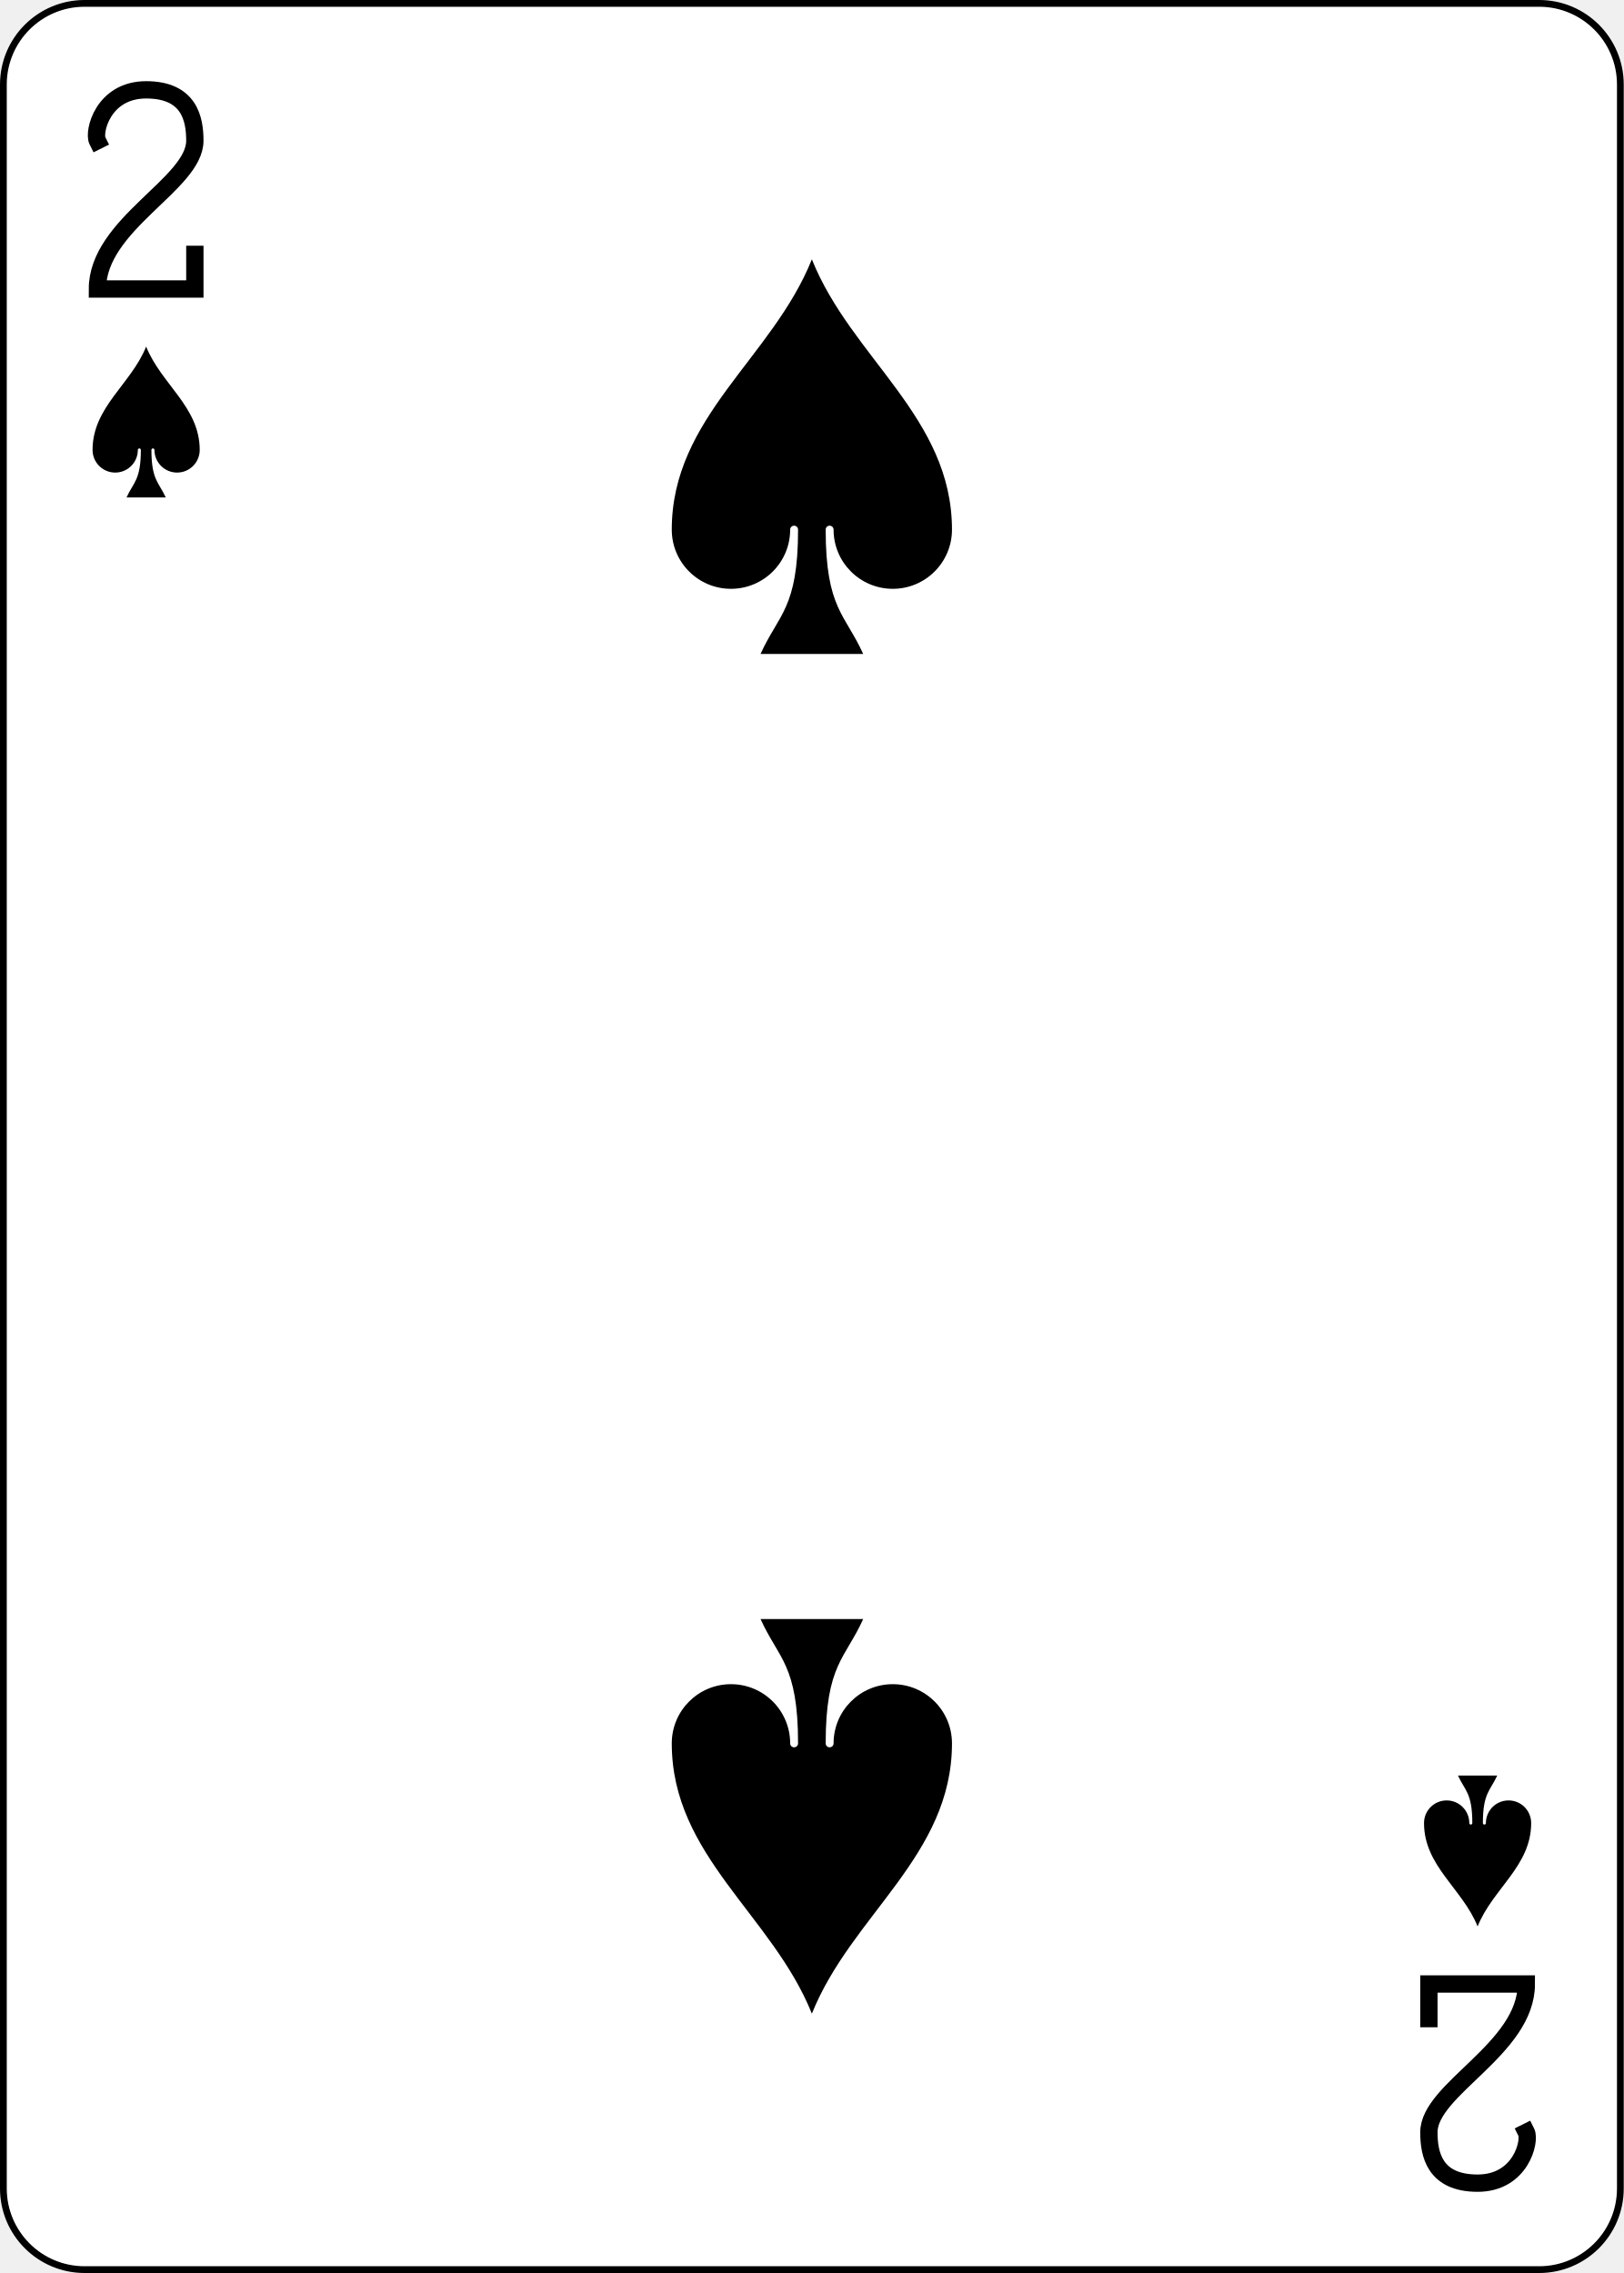
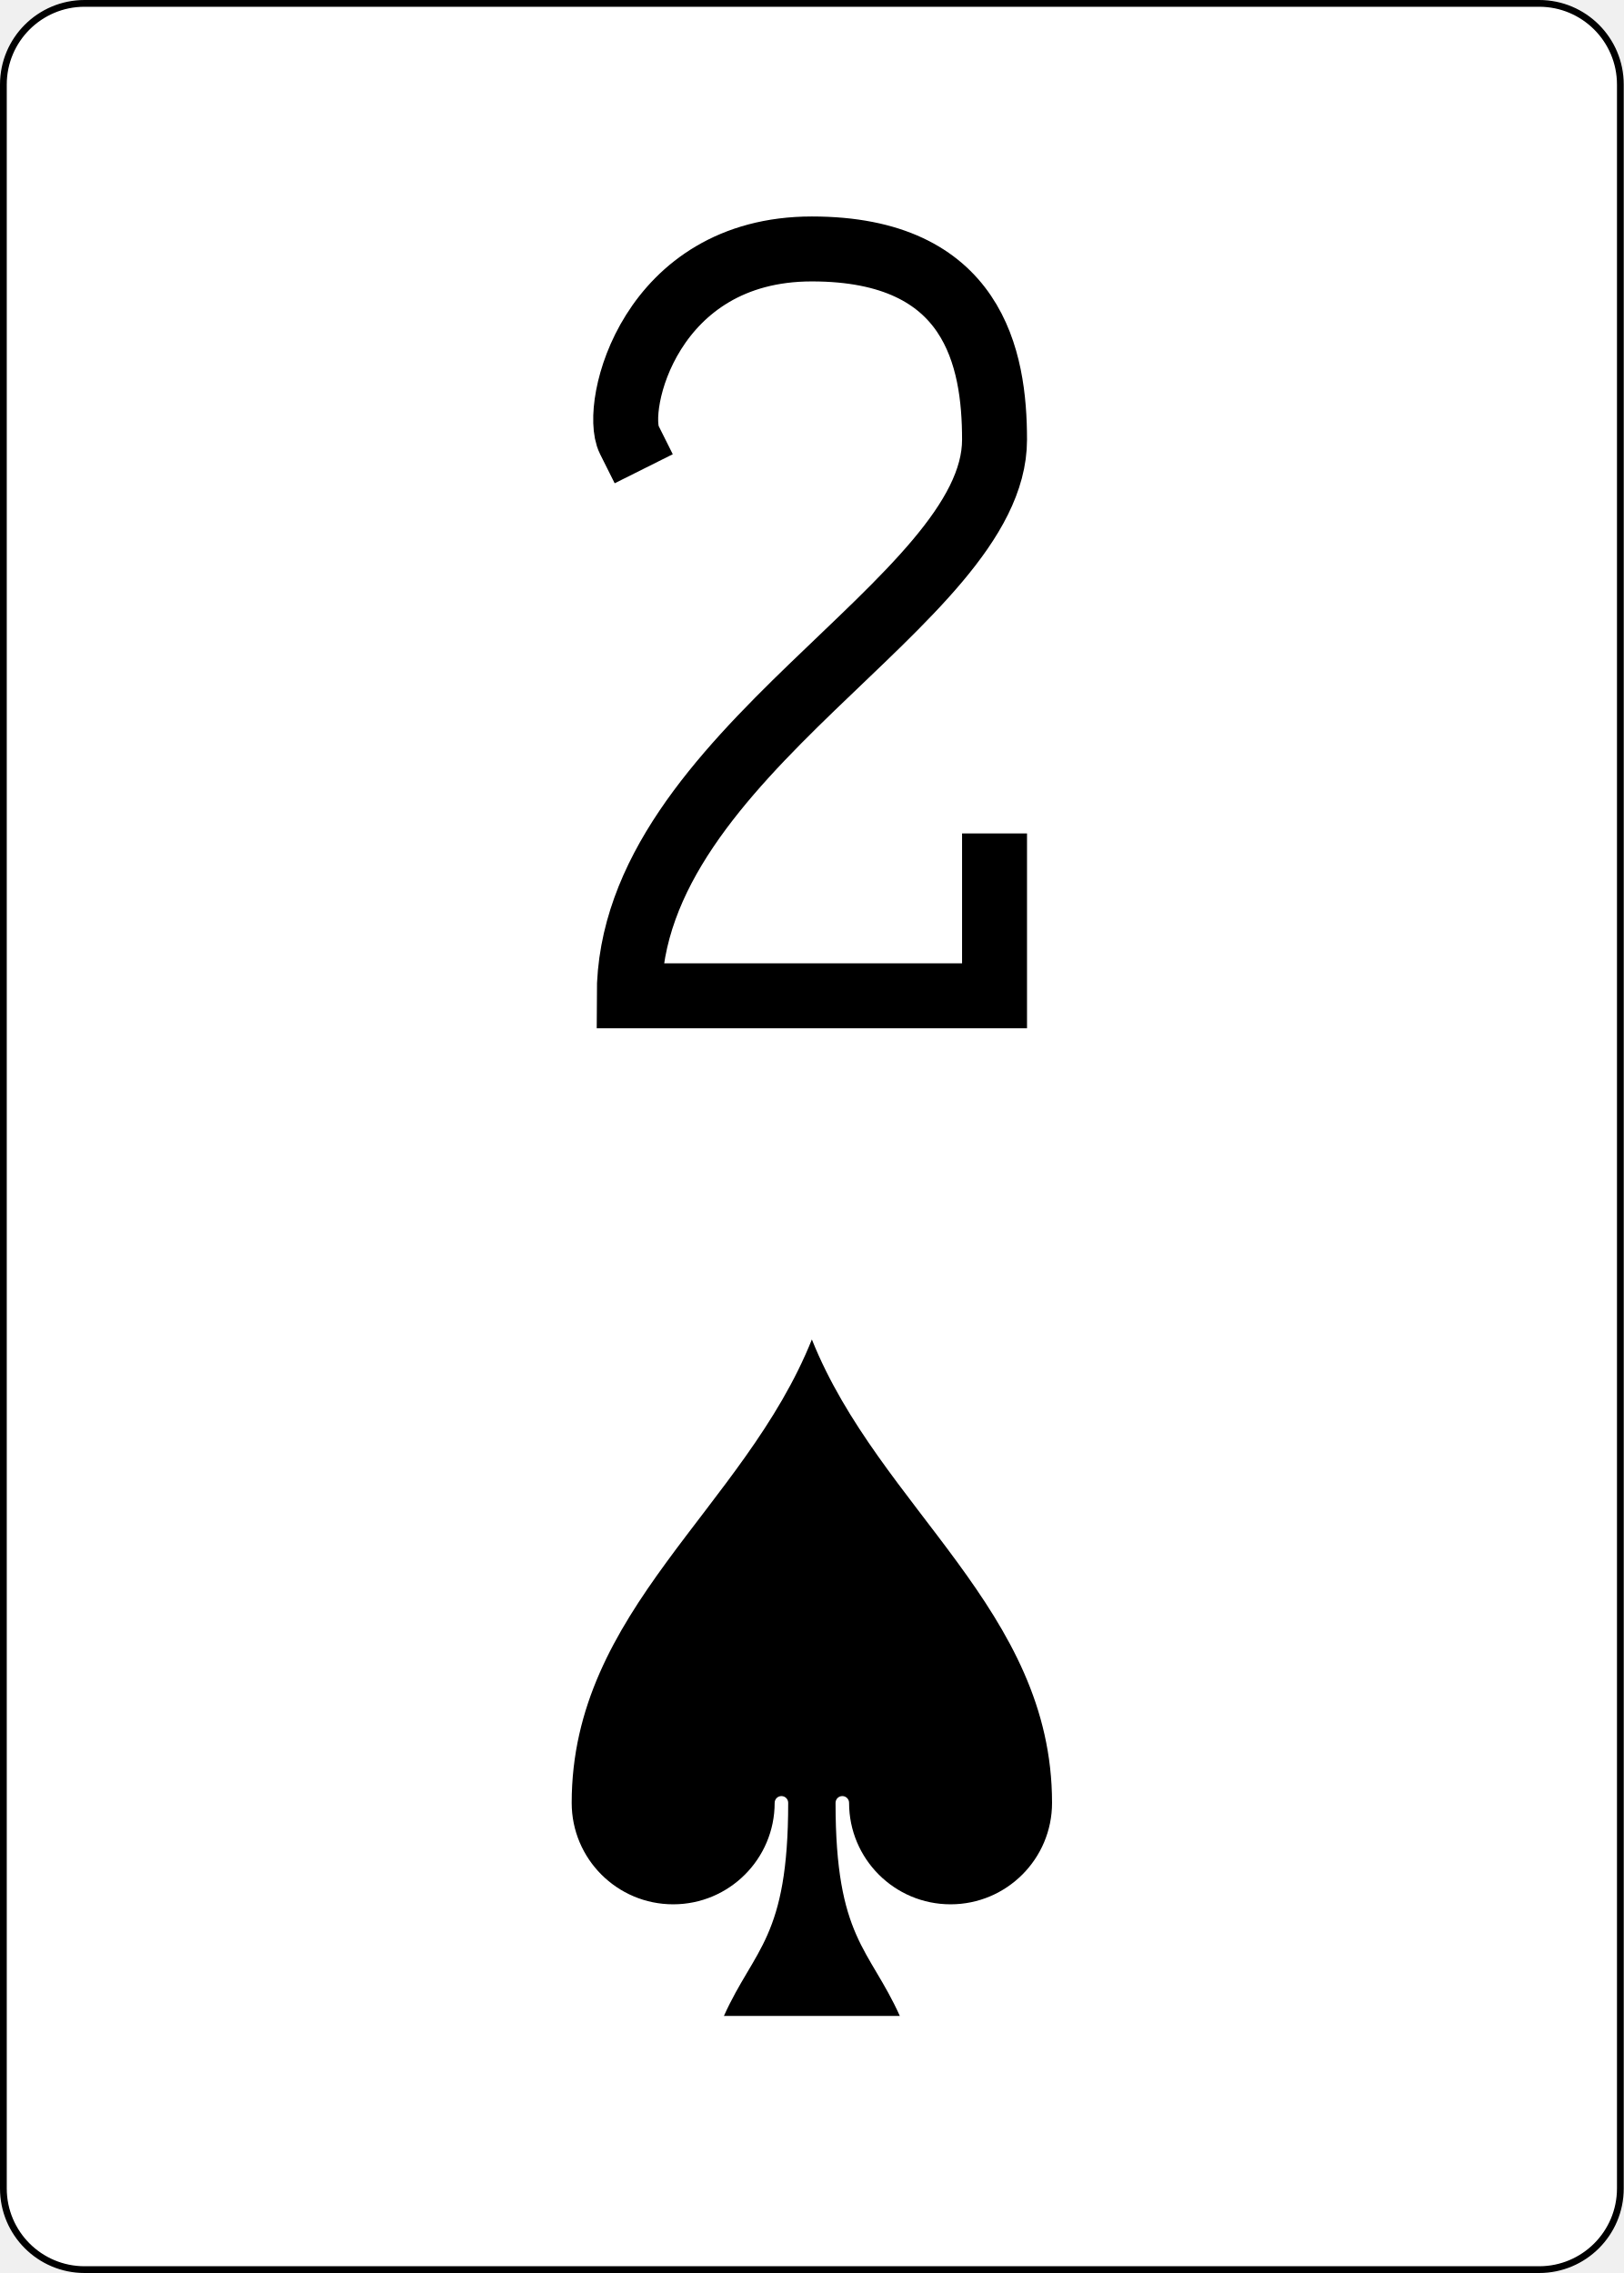
- <svg xmlns="http://www.w3.org/2000/svg" xmlns:xlink="http://www.w3.org/1999/xlink" width="2.5in" height="3.5in" viewBox="-120 -168 240 336" preserveAspectRatio="none" class="card" face="2S">
-   <symbol id="S" viewBox="-600 -600 1200 1200" preserveAspectRatio="xMinYMid">
+ <svg xmlns="http://www.w3.org/2000/svg" xmlns:xlink="http://www.w3.org/1999/xlink" class="card" face="2S" height="3.5in" preserveAspectRatio="none" viewBox="-120 -168 240 336" width="2.5in">
+   <symbol id="SS2" viewBox="-600 -600 1200 1200" preserveAspectRatio="xMinYMid">
    <path d="M0 -500C100 -250 355 -100 355 185A150 150 0 0 1 55 185A10 10 0 0 0 35 185C35 385 85 400 130 500L-130 500C-85 400 -35 385 -35 185A10 10 0 0 0 -55 185A150 150 0 0 1 -355 185C-355 -100 -100 -250 0 -500Z" fill="black" />
  </symbol>
-   <symbol id="S2" viewBox="-500 -500 1000 1000" preserveAspectRatio="xMinYMid">
+   <symbol id="VS2" viewBox="-500 -500 1000 1000" preserveAspectRatio="xMinYMid">
    <path d="M-225 -225C-245 -265 -200 -460 0 -460C 200 -460 225 -325 225 -225C225 -25 -225 160 -225 460L225 460L225 300" stroke="black" stroke-width="80" stroke-linecap="square" stroke-miterlimit="1.5" fill="none" />
  </symbol>
  <rect width="239" height="335" x="-119.5" y="-167.5" rx="12" ry="12" fill="white" stroke="black" />
-   <use xlink:href="#S2" height="32" width="32" x="-114.4" y="-156" />
-   <use xlink:href="#S" height="26.769" width="26.769" x="-111.784" y="-119" />
-   <use xlink:href="#S" height="70" width="70" x="-35" y="-135.501" />
-   <g transform="rotate(180)">
-     <use xlink:href="#S2" height="32" width="32" x="-114.4" y="-156" />
-     <use xlink:href="#S" height="26.769" width="26.769" x="-111.784" y="-119" />
-     <use xlink:href="#S" height="70" width="70" x="-35" y="-135.501" />
-   </g>
+   <use xlink:href="#VS2" height="120" x="-60" y="-136" />
+   <use xlink:href="#SS2" height="120" x="-60" y="20" />
+   <g transform="rotate(180)" />
</svg>
